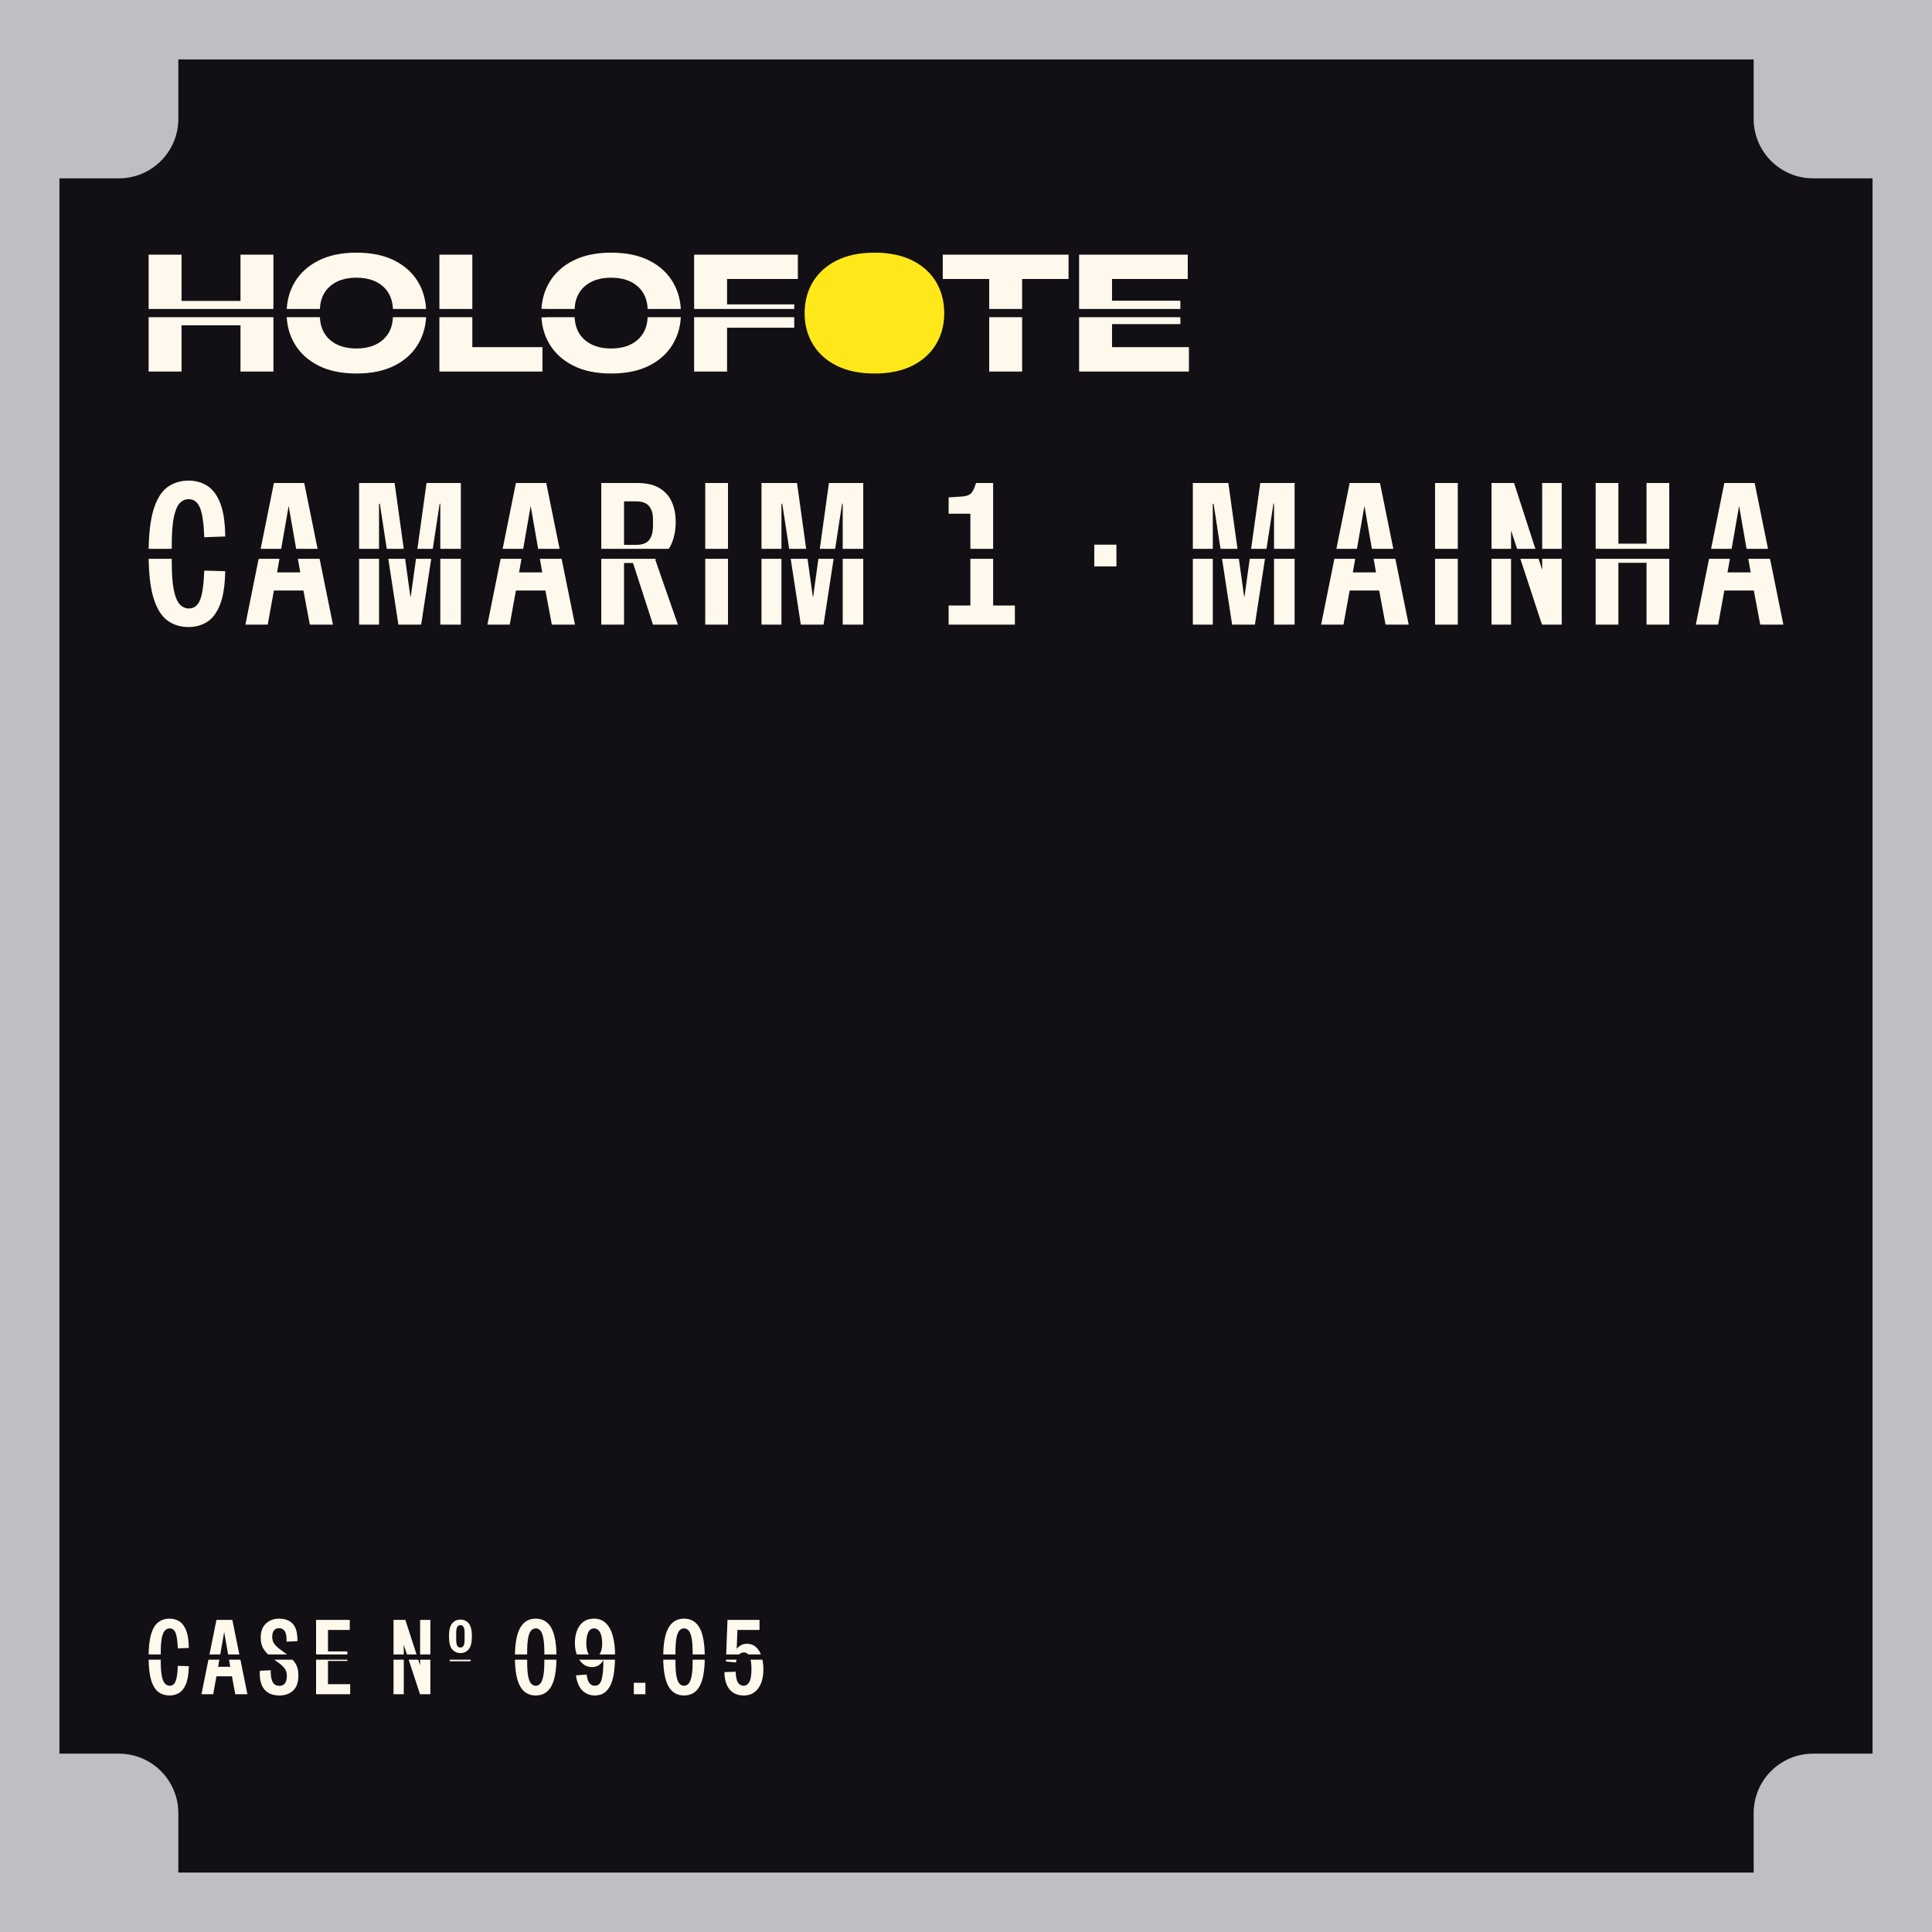
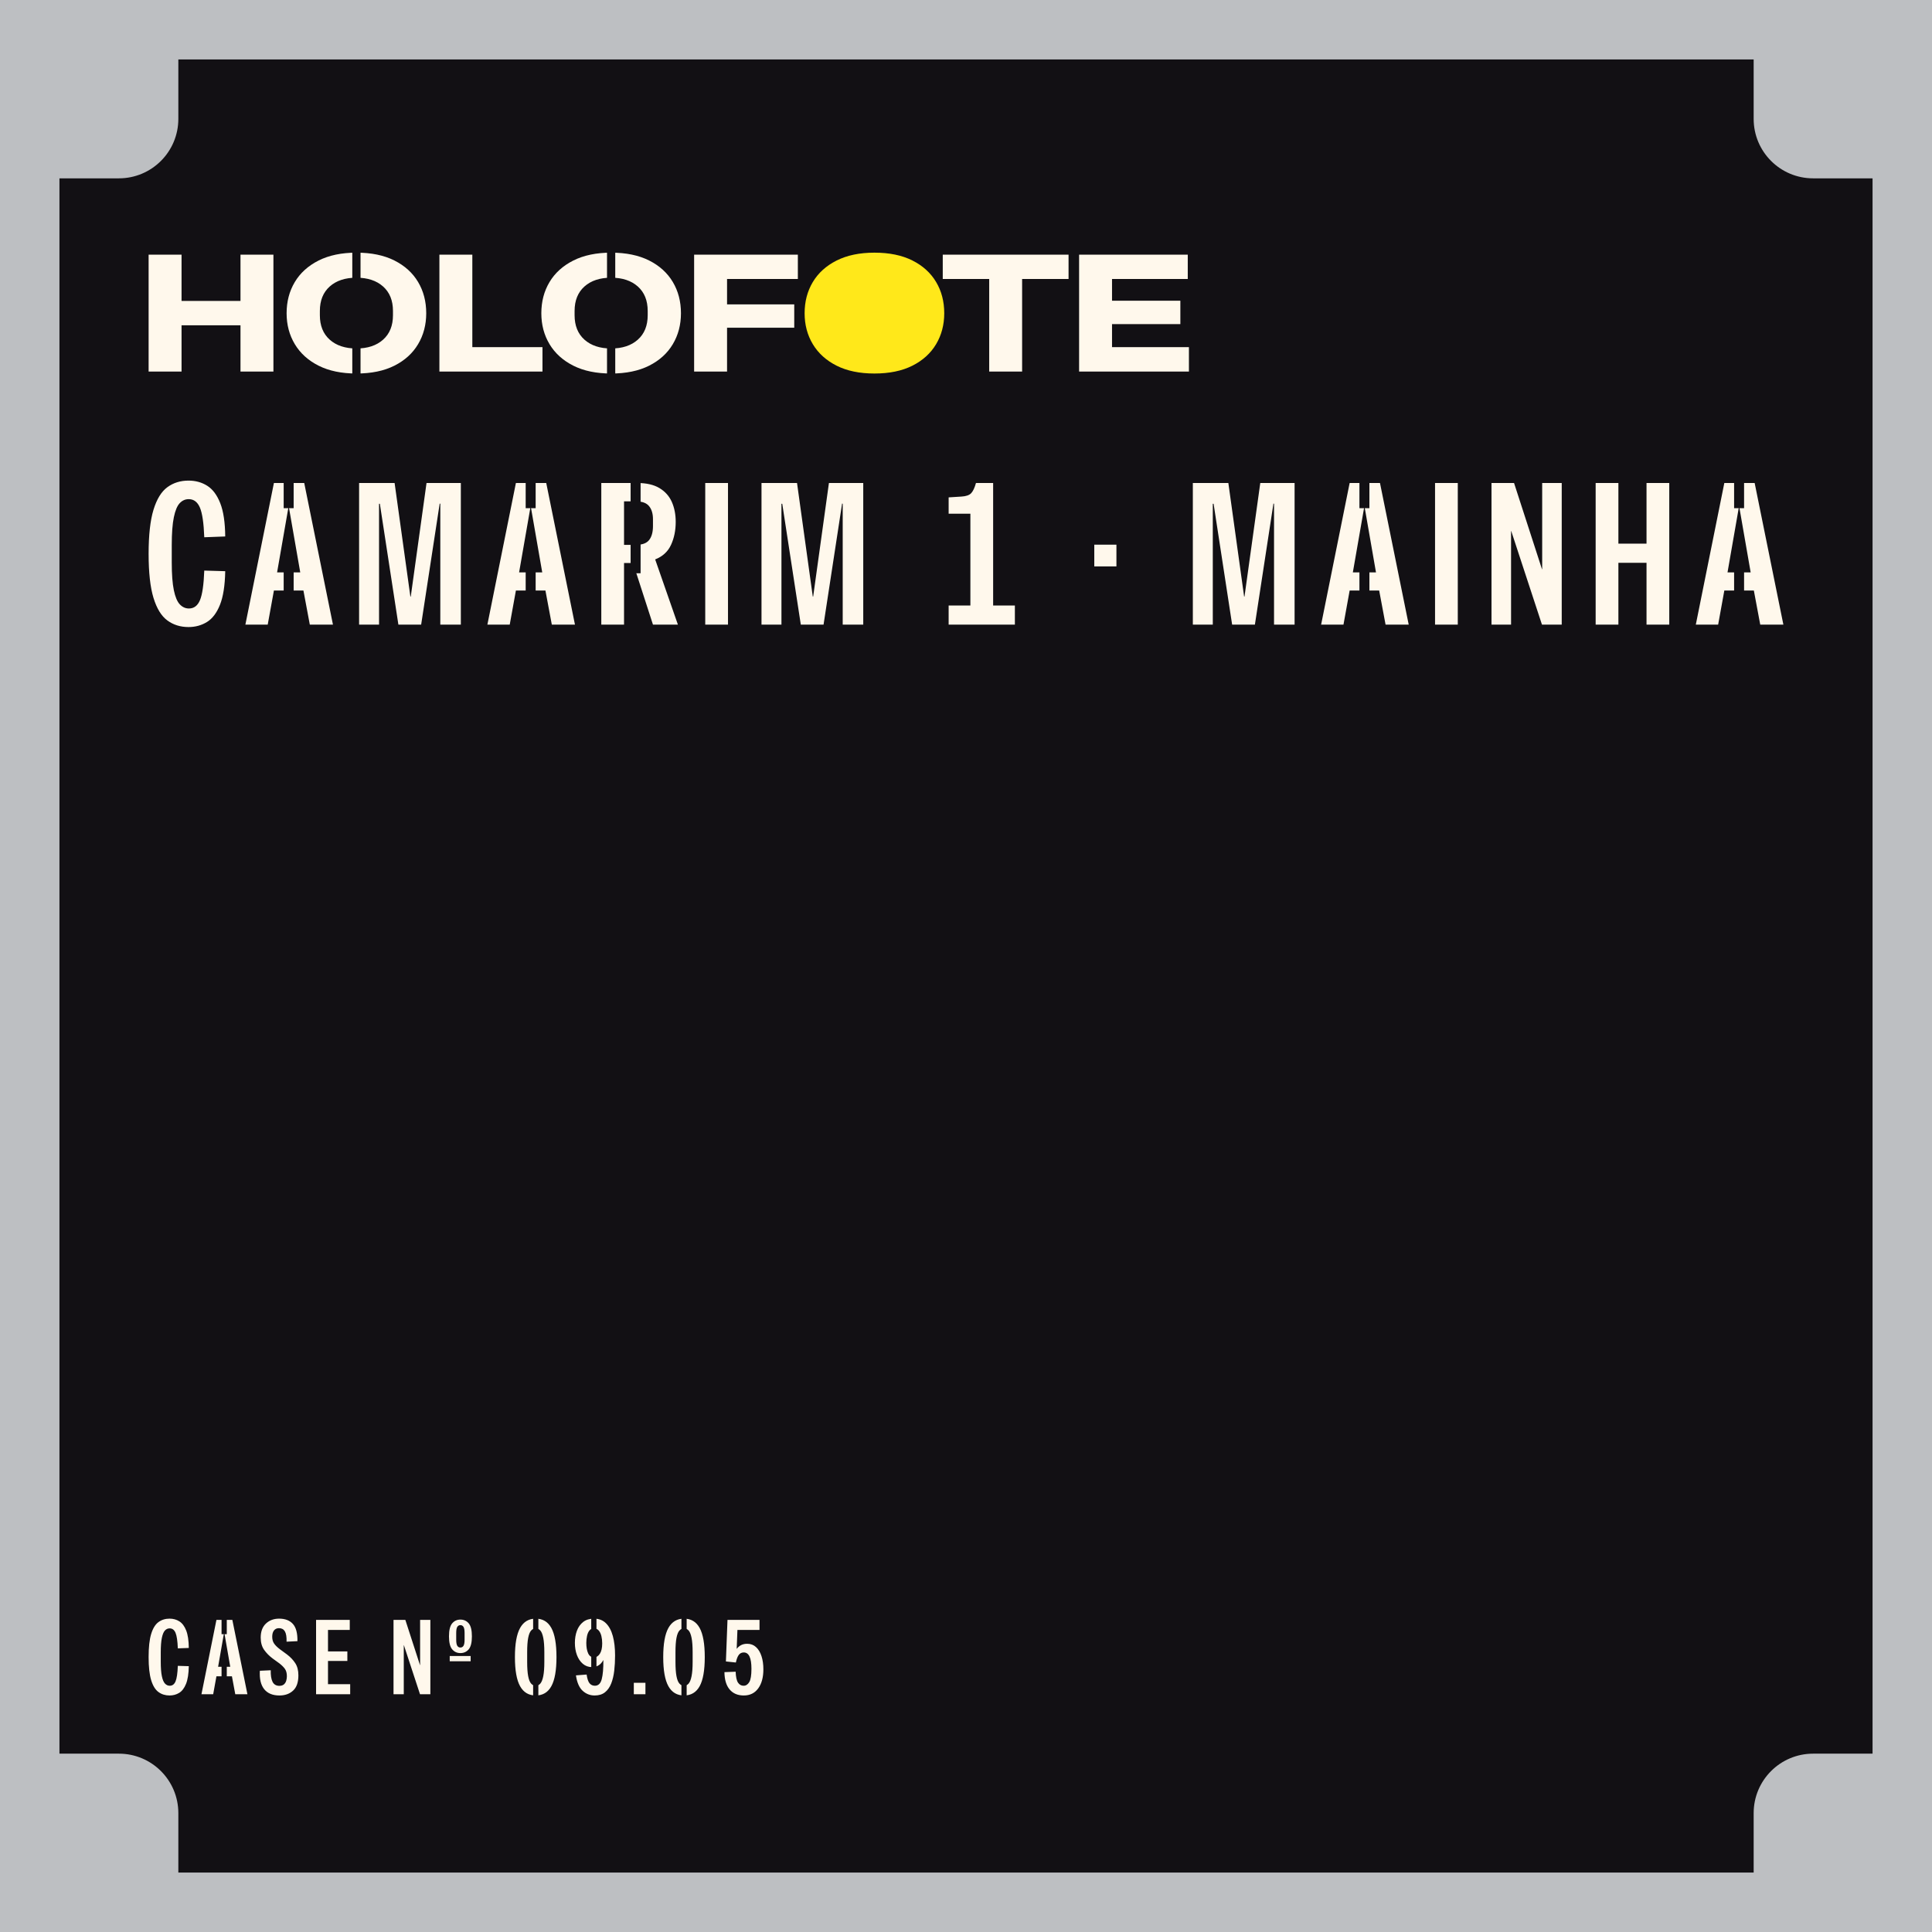
<svg xmlns="http://www.w3.org/2000/svg" width="130.0mm" height="130.0mm" viewBox="0 0 130.0 130.0">
  <defs>
    <mask id="ponte" maskUnits="userSpaceOnUse" x="0" y="0" width="130.0" height="130.0">
      <rect width="130.0" height="130.0" fill="#fff" />
-       <rect x="9.800" y="20.790" width="8.798" height="0.554" fill="#000" />
-       <rect x="19.085" y="20.790" width="9.795" height="0.554" fill="#000" />
-       <rect x="29.366" y="20.790" width="7.336" height="0.554" fill="#000" />
-       <rect x="36.225" y="20.790" width="9.795" height="0.554" fill="#000" />
-       <rect x="46.506" y="20.790" width="7.380" height="0.554" fill="#000" />
-       <rect x="63.236" y="20.790" width="8.865" height="0.554" fill="#000" />
-       <rect x="72.410" y="20.790" width="7.790" height="0.554" fill="#000" />
-       <rect x="9.950" y="36.930" width="5.255" height="0.671" fill="#000" />
-       <rect x="16.461" y="36.930" width="5.993" height="0.671" fill="#000" />
-       <rect x="24.113" y="36.930" width="6.946" height="0.671" fill="#000" />
-       <rect x="32.745" y="36.930" width="5.993" height="0.671" fill="#000" />
-       <rect x="40.410" y="36.930" width="5.255" height="0.671" fill="#000" />
-       <rect x="47.404" y="36.930" width="1.630" height="0.671" fill="#000" />
-       <rect x="51.190" y="36.930" width="6.946" height="0.671" fill="#000" />
-       <rect x="63.782" y="36.930" width="4.557" height="0.671" fill="#000" />
-       <rect x="80.214" y="36.930" width="6.946" height="0.671" fill="#000" />
-       <rect x="88.846" y="36.930" width="5.993" height="0.671" fill="#000" />
-       <rect x="96.511" y="36.930" width="1.630" height="0.671" fill="#000" />
-       <rect x="100.310" y="36.930" width="4.825" height="0.671" fill="#000" />
-       <rect x="107.318" y="36.930" width="5.054" height="0.671" fill="#000" />
-       <rect x="114.057" y="36.930" width="5.993" height="0.671" fill="#000" />
-       <rect x="9.950" y="111.324" width="2.804" height="0.352" fill="#000" />
-       <rect x="13.506" y="111.324" width="3.192" height="0.352" fill="#000" />
-       <rect x="17.387" y="111.324" width="2.741" height="0.352" fill="#000" />
-       <rect x="21.218" y="111.324" width="2.396" height="0.352" fill="#000" />
-       <rect x="26.429" y="111.324" width="2.579" height="0.352" fill="#000" />
-       <rect x="30.161" y="111.324" width="1.642" height="0.352" fill="#000" />
-       <rect x="34.598" y="111.324" width="2.896" height="0.352" fill="#000" />
-       <rect x="38.633" y="111.324" width="2.804" height="0.352" fill="#000" />
-       <rect x="44.577" y="111.324" width="2.896" height="0.352" fill="#000" />
-       <rect x="48.696" y="111.324" width="2.720" height="0.352" fill="#000" />
+       <rect x="23.705" y="16.851" width="0.554" height="1.984" fill="#000" />
+       <rect x="23.705" y="23.299" width="0.554" height="1.984" fill="#000" />
+       <rect x="40.845" y="16.851" width="0.554" height="1.984" fill="#000" />
+       <rect x="40.845" y="23.299" width="0.554" height="1.984" fill="#000" />
+       <rect x="19.088" y="32.350" width="0.671" height="1.844" fill="#000" />
+       <rect x="19.088" y="38.364" width="0.671" height="1.522" fill="#000" />
+       <rect x="35.372" y="32.350" width="0.671" height="1.844" fill="#000" />
+       <rect x="35.372" y="38.364" width="0.671" height="1.522" fill="#000" />
+       <rect x="42.433" y="32.350" width="0.671" height="1.535" fill="#000" />
+       <rect x="42.433" y="36.512" width="0.671" height="2.061" fill="#000" />
+       <rect x="91.473" y="32.350" width="0.671" height="1.844" fill="#000" />
+       <rect x="91.473" y="38.364" width="0.671" height="1.522" fill="#000" />
+       <rect x="116.684" y="32.350" width="0.671" height="1.844" fill="#000" />
+       <rect x="116.684" y="38.364" width="0.671" height="1.522" fill="#000" />
+       <rect x="14.908" y="108.850" width="0.352" height="1.110" fill="#000" />
+       <rect x="14.908" y="112.005" width="0.352" height="0.941" fill="#000" />
+       <rect x="35.873" y="108.765" width="0.352" height="0.955" fill="#000" />
+       <rect x="35.873" y="113.280" width="0.352" height="0.955" fill="#000" />
+       <rect x="39.783" y="108.766" width="0.352" height="0.955" fill="#000" />
+       <rect x="39.783" y="111.371" width="0.352" height="0.947" fill="#000" />
+       <rect x="45.852" y="108.765" width="0.352" height="0.955" fill="#000" />
+       <rect x="45.852" y="113.280" width="0.352" height="0.955" fill="#000" />
    </mask>
  </defs>
  <rect width="130.0" height="130.0" fill="#121014" />
  <g id="FOIL-PRATA" fill="#BDBFC2">
    <path d="M0,0 h130 v4 h-130 Z" />
    <path d="M0,126 h130 v4 h-130 Z" />
    <path d="M0,0 h4 v130 h-4 Z" />
    <path d="M126,0 h4 v130 h-4 Z" />
    <path d="M0.000,0.000 L12.000,0.000 L12.000,8.000 A4.0,4.0 0 0 1 8.000,12.000 L0.000,12.000 Z" />
    <path d="M130.000,0.000 L118.000,0.000 L118.000,8.000 A4.0,4.0 0 0 0 122.000,12.000 L130.000,12.000 Z" />
    <path d="M0.000,130.000 L12.000,130.000 L12.000,122.000 A4.0,4.0 0 0 0 8.000,118.000 L0.000,118.000 Z" />
    <path d="M130.000,130.000 L118.000,130.000 L118.000,122.000 A4.0,4.0 0 0 1 122.000,118.000 L130.000,118.000 Z" />
  </g>
  <g id="TINTA-PAPEL-STENCIL" fill="#FFF8EC" mask="url(#ponte)">
    <path d="M10 25V17.134H12.216V20.247H16.182V17.134H18.398V25H16.182V21.887H12.216V25H10Z M23.982 25.133Q22.486 25.133 21.439 24.607Q20.392 24.08 19.839 23.161Q19.285 22.241 19.285 21.078Q19.285 19.904 19.833 18.984Q20.381 18.064 21.434 17.532Q22.486 17.001 23.982 17.001Q25.489 17.001 26.536 17.527Q27.583 18.053 28.131 18.973Q28.68 19.892 28.68 21.078Q28.68 22.241 28.131 23.161Q27.583 24.08 26.536 24.607Q25.489 25.133 23.982 25.133ZM23.982 23.449Q25.112 23.449 25.777 22.856Q26.442 22.263 26.442 21.211V20.923Q26.442 19.87 25.777 19.277Q25.112 18.685 23.982 18.685Q22.852 18.685 22.187 19.277Q21.523 19.87 21.523 20.923V21.211Q21.523 22.263 22.187 22.856Q22.852 23.449 23.982 23.449Z M29.566 25V17.134H31.782V23.36H36.502V25H29.566Z M41.122 25.133Q39.627 25.133 38.58 24.607Q37.532 24.08 36.978 23.161Q36.425 22.241 36.425 21.078Q36.425 19.904 36.973 18.984Q37.521 18.064 38.574 17.532Q39.627 17.001 41.122 17.001Q42.629 17.001 43.676 17.527Q44.723 18.053 45.271 18.973Q45.82 19.892 45.82 21.078Q45.82 22.241 45.271 23.161Q44.723 24.08 43.676 24.607Q42.629 25.133 41.122 25.133ZM41.122 23.449Q42.252 23.449 42.917 22.856Q43.582 22.263 43.582 21.211V20.923Q43.582 19.87 42.917 19.277Q42.252 18.685 41.122 18.685Q39.992 18.685 39.327 19.277Q38.663 19.87 38.663 20.923V21.211Q38.663 22.263 39.327 22.856Q39.992 23.449 41.122 23.449Z M46.706 25V17.134H53.686V18.773H48.922V20.48H53.443V22.053H48.922V25H46.706Z M66.561 25V18.773H63.436V17.134H71.901V18.773H68.776V25H66.561Z M72.61 25V17.134H79.922V18.773H74.826V20.236H79.424V21.809H74.826V23.36H80V25H72.61Z" />
    <path d="M12.685 42.193Q11.866 42.193 11.262 41.749Q10.658 41.306 10.329 40.233Q10 39.158 10 37.266Q10 35.373 10.329 34.299Q10.658 33.225 11.262 32.782Q11.866 32.339 12.685 32.339Q13.396 32.339 13.947 32.688Q14.497 33.037 14.819 33.856Q15.142 34.675 15.155 36.098L13.745 36.151Q13.692 34.715 13.45 34.151Q13.208 33.587 12.698 33.587Q12.349 33.587 12.094 33.856Q11.839 34.124 11.698 34.802Q11.557 35.48 11.557 36.688V37.843Q11.557 39.038 11.698 39.716Q11.839 40.394 12.101 40.669Q12.363 40.944 12.712 40.944Q13.222 40.944 13.457 40.38Q13.692 39.816 13.745 38.393L15.155 38.434Q15.128 39.883 14.799 40.702Q14.47 41.521 13.92 41.857Q13.37 42.193 12.685 42.193Z M16.511 42.031 18.431 32.5H20.471L22.404 42.031H20.847L20.417 39.736H18.431L18.014 42.031H16.511ZM18.645 38.514H20.203L19.424 34.044L18.645 38.514Z M24.163 42.031V32.5H26.552L27.613 40.139H27.64L28.7 32.5H31.009V42.031H29.627V33.896L29.586 33.883L28.338 42.031H26.807L25.559 33.896H25.505V42.031H24.163Z M32.795 42.031 34.714 32.5H36.755L38.688 42.031H37.131L36.701 39.736H34.714L34.298 42.031H32.795ZM34.929 38.514H36.486L35.708 34.044L34.929 38.514Z M40.46 42.031V32.5H42.877Q43.803 32.5 44.373 32.842Q44.944 33.185 45.206 33.775Q45.467 34.366 45.467 35.118Q45.467 35.977 45.152 36.662Q44.837 37.346 44.085 37.642L45.615 42.031H43.937L42.595 37.883H41.99V42.031H40.46ZM42.796 33.735H41.99V36.662H42.796Q43.427 36.662 43.682 36.333Q43.937 36.004 43.937 35.4V34.93Q43.937 34.379 43.675 34.057Q43.413 33.735 42.796 33.735Z M47.454 42.031V32.5H48.985V42.031H47.454Z M51.24 42.031V32.5H53.63L54.69 40.139H54.717L55.777 32.5H58.086V42.031H56.704V33.896L56.663 33.883L55.415 42.031H53.885L52.636 33.896H52.582V42.031H51.24Z M63.832 42.031V40.743H65.295V34.567H63.832V33.467L64.691 33.413Q65.161 33.386 65.349 33.185Q65.537 32.983 65.671 32.5H66.826V40.743H68.289V42.031H63.832Z M73.632 38.111V36.648H75.122V38.111H73.632Z M80.264 42.031V32.5H82.653L83.714 40.139H83.74L84.801 32.5H87.11V42.031H85.727V33.896L85.687 33.883L84.439 42.031H82.908L81.66 33.896H81.606V42.031H80.264Z M88.895 42.031 90.815 32.5H92.856L94.789 42.031H93.232L92.802 39.736H90.815L90.399 42.031H88.895ZM91.03 38.514H92.587L91.809 34.044L91.03 38.514Z M96.561 42.031V32.5H98.091V42.031H96.561Z M100.36 42.031V32.5H101.877L103.756 38.299H103.77V32.5H105.085V42.031H103.756L101.689 35.735H101.676V42.031H100.36Z M107.368 42.031V32.5H108.898V36.581H110.791V32.5H112.321V42.031H110.791V37.87H108.898V42.031H107.368Z M114.107 42.031 116.026 32.5H118.067L120 42.031H118.443L118.013 39.736H116.026L115.61 42.031H114.107ZM116.241 38.514H117.798L117.02 34.044L116.241 38.514Z" />
    <path d="M11.409 114.085Q10.979 114.085 10.662 113.852Q10.345 113.62 10.172 113.056Q10 112.493 10 111.5Q10 110.507 10.172 109.944Q10.345 109.38 10.662 109.148Q10.979 108.915 11.409 108.915Q11.782 108.915 12.07 109.099Q12.359 109.282 12.528 109.711Q12.697 110.141 12.704 110.887L11.965 110.915Q11.937 110.162 11.81 109.866Q11.683 109.57 11.415 109.57Q11.232 109.57 11.099 109.711Q10.965 109.852 10.891 110.208Q10.817 110.563 10.817 111.197V111.803Q10.817 112.43 10.891 112.785Q10.965 113.141 11.102 113.285Q11.239 113.43 11.422 113.43Q11.69 113.43 11.813 113.134Q11.937 112.838 11.965 112.091L12.704 112.113Q12.69 112.873 12.518 113.303Q12.345 113.732 12.056 113.909Q11.768 114.085 11.409 114.085Z M13.556 114 14.563 109H15.634L16.648 114H15.831L15.606 112.796H14.563L14.345 114H13.556ZM14.676 112.155H15.493L15.085 109.81L14.676 112.155Z M18.803 114.085Q18.12 114.085 17.778 113.662Q17.437 113.239 17.486 112.422L18.218 112.387Q18.204 112.88 18.334 113.155Q18.465 113.43 18.789 113.437Q18.993 113.437 19.106 113.338Q19.218 113.239 19.261 113.088Q19.303 112.937 19.303 112.789Q19.303 112.479 19.172 112.296Q19.042 112.113 18.796 111.922L18.359 111.606Q18.007 111.345 17.775 111.018Q17.542 110.69 17.542 110.19Q17.542 109.578 17.894 109.246Q18.247 108.915 18.782 108.915Q19.387 108.915 19.708 109.271Q20.028 109.627 20.014 110.43L19.282 110.465Q19.296 109.986 19.169 109.771Q19.042 109.556 18.775 109.556Q18.556 109.556 18.437 109.708Q18.317 109.859 18.317 110.134Q18.317 110.409 18.444 110.591Q18.57 110.775 18.831 110.972L19.31 111.324Q19.655 111.585 19.866 111.909Q20.078 112.232 20.078 112.732Q20.078 113.43 19.722 113.757Q19.366 114.085 18.803 114.085Z M21.268 114V109H23.535V109.676H22.07V111.12H23.373V111.761H22.07V113.324H23.563V114H21.268Z M26.479 114V109H27.275L28.261 112.042H28.268V109H28.958V114H28.261L27.176 110.697H27.169V114H26.479Z M30.979 111.232Q30.641 111.232 30.426 110.979Q30.211 110.725 30.211 110.106Q30.211 109.486 30.426 109.232Q30.641 108.979 30.979 108.979Q31.324 108.979 31.539 109.232Q31.753 109.486 31.753 110.106Q31.753 110.725 31.539 110.979Q31.324 111.232 30.979 111.232ZM30.979 110.859Q31.113 110.859 31.187 110.743Q31.261 110.627 31.261 110.331V109.88Q31.261 109.585 31.187 109.468Q31.113 109.352 30.979 109.352Q30.845 109.352 30.771 109.468Q30.697 109.585 30.697 109.88V110.331Q30.697 110.627 30.771 110.743Q30.845 110.859 30.979 110.859ZM30.261 111.782V111.43H31.669V111.782H30.261Z M36.049 114.085Q35.345 114.085 34.996 113.461Q34.648 112.838 34.648 111.5Q34.648 110.169 34.996 109.542Q35.345 108.915 36.049 108.915Q36.754 108.915 37.099 109.542Q37.444 110.169 37.444 111.5Q37.444 112.838 37.099 113.461Q36.754 114.085 36.049 114.085ZM36.049 113.43Q36.232 113.43 36.359 113.282Q36.486 113.134 36.556 112.782Q36.627 112.43 36.627 111.824V111.176Q36.627 110.563 36.556 110.211Q36.486 109.859 36.359 109.715Q36.232 109.57 36.049 109.57Q35.866 109.57 35.736 109.718Q35.606 109.866 35.539 110.215Q35.472 110.563 35.472 111.176V111.824Q35.472 112.43 35.539 112.782Q35.606 113.134 35.736 113.282Q35.866 113.43 36.049 113.43Z M40.014 114.085Q39.549 114.085 39.204 113.768Q38.859 113.451 38.754 112.732L39.472 112.676Q39.535 113.106 39.672 113.268Q39.81 113.43 40.028 113.43Q40.373 113.43 40.489 112.989Q40.606 112.549 40.599 111.697Q40.458 111.958 40.261 112.067Q40.063 112.176 39.838 112.176Q39.479 112.176 39.218 111.954Q38.958 111.732 38.82 111.363Q38.683 110.993 38.683 110.549Q38.683 110.099 38.82 109.729Q38.958 109.359 39.243 109.137Q39.528 108.915 39.972 108.915Q40.458 108.915 40.771 109.222Q41.084 109.528 41.236 110.085Q41.387 110.641 41.387 111.394Q41.387 111.93 41.331 112.415Q41.275 112.901 41.127 113.278Q40.979 113.655 40.708 113.87Q40.437 114.085 40.014 114.085ZM39.972 111.521Q40.204 111.521 40.363 111.278Q40.521 111.035 40.521 110.578Q40.521 110.31 40.465 110.081Q40.408 109.852 40.285 109.711Q40.162 109.57 39.972 109.57Q39.775 109.57 39.662 109.711Q39.549 109.852 39.5 110.078Q39.451 110.303 39.451 110.549Q39.451 110.972 39.574 111.246Q39.697 111.521 39.972 111.521Z M42.648 114V113.232H43.43V114H42.648Z M46.028 114.085Q45.324 114.085 44.975 113.461Q44.627 112.838 44.627 111.5Q44.627 110.169 44.975 109.542Q45.324 108.915 46.028 108.915Q46.732 108.915 47.078 109.542Q47.422 110.169 47.422 111.5Q47.422 112.838 47.078 113.461Q46.732 114.085 46.028 114.085ZM46.028 113.43Q46.211 113.43 46.338 113.282Q46.465 113.134 46.535 112.782Q46.606 112.43 46.606 111.824V111.176Q46.606 110.563 46.535 110.211Q46.465 109.859 46.338 109.715Q46.211 109.57 46.028 109.57Q45.845 109.57 45.715 109.718Q45.584 109.866 45.518 110.215Q45.451 110.563 45.451 111.176V111.824Q45.451 112.43 45.518 112.782Q45.584 113.134 45.715 113.282Q45.845 113.43 46.028 113.43Z M50.049 114.085Q49.437 114.085 49.095 113.68Q48.754 113.275 48.746 112.514L49.5 112.486Q49.521 113.021 49.662 113.225Q49.803 113.43 50.035 113.43Q50.268 113.43 50.416 113.187Q50.563 112.944 50.563 112.289Q50.563 111.19 50.049 111.19Q49.838 111.19 49.715 111.349Q49.592 111.507 49.514 111.866L48.845 111.796L48.951 109H51.106V109.676H49.62L49.57 110.951Q49.69 110.789 49.866 110.697Q50.042 110.606 50.275 110.606Q50.627 110.606 50.87 110.828Q51.113 111.049 51.239 111.437Q51.366 111.824 51.366 112.324Q51.366 113.134 51.018 113.609Q50.669 114.085 50.049 114.085Z" />
  </g>
  <g id="TINTA-AMARELO" fill="#FFE81A">
    <path d="M58.838 25.133Q57.343 25.133 56.295 24.607Q55.248 24.08 54.694 23.161Q54.141 22.241 54.141 21.078Q54.141 19.904 54.689 18.984Q55.237 18.064 56.29 17.532Q57.343 17.001 58.838 17.001Q60.345 17.001 61.392 17.527Q62.439 18.053 62.987 18.973Q63.536 19.892 63.536 21.078Q63.536 22.241 62.987 23.161Q62.439 24.08 61.392 24.607Q60.345 25.133 58.838 25.133Z" />
  </g>
</svg>
